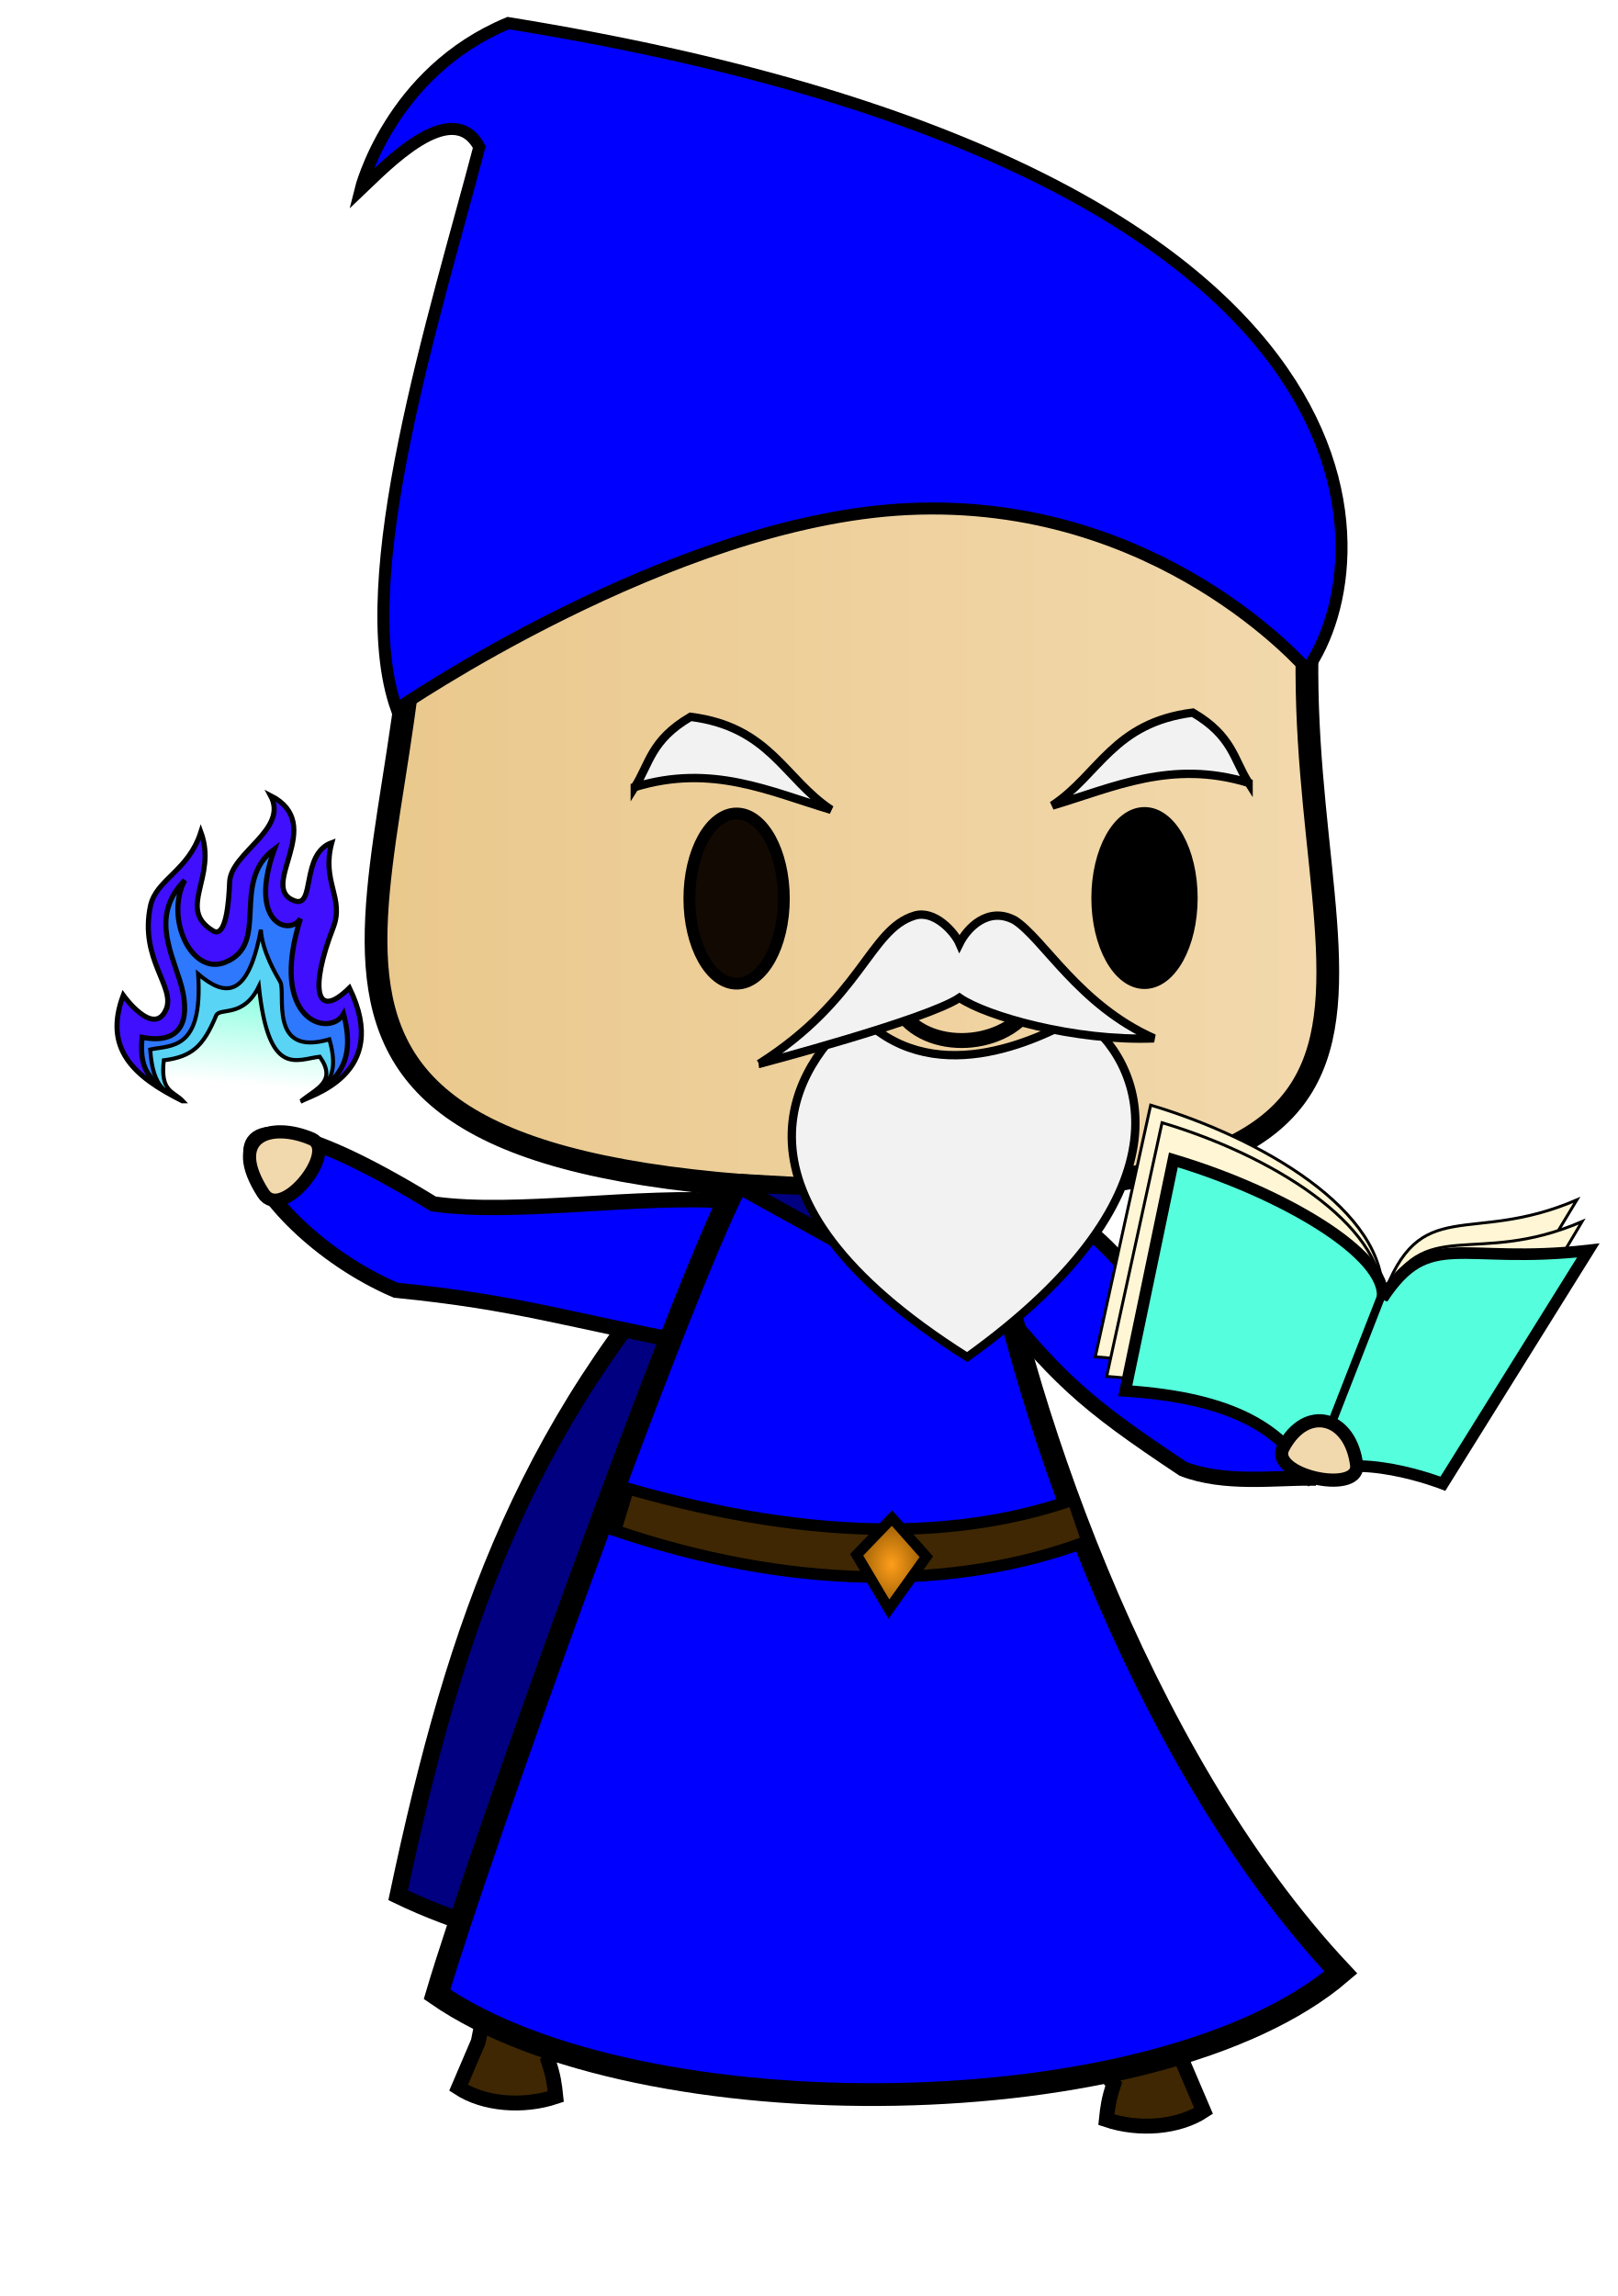
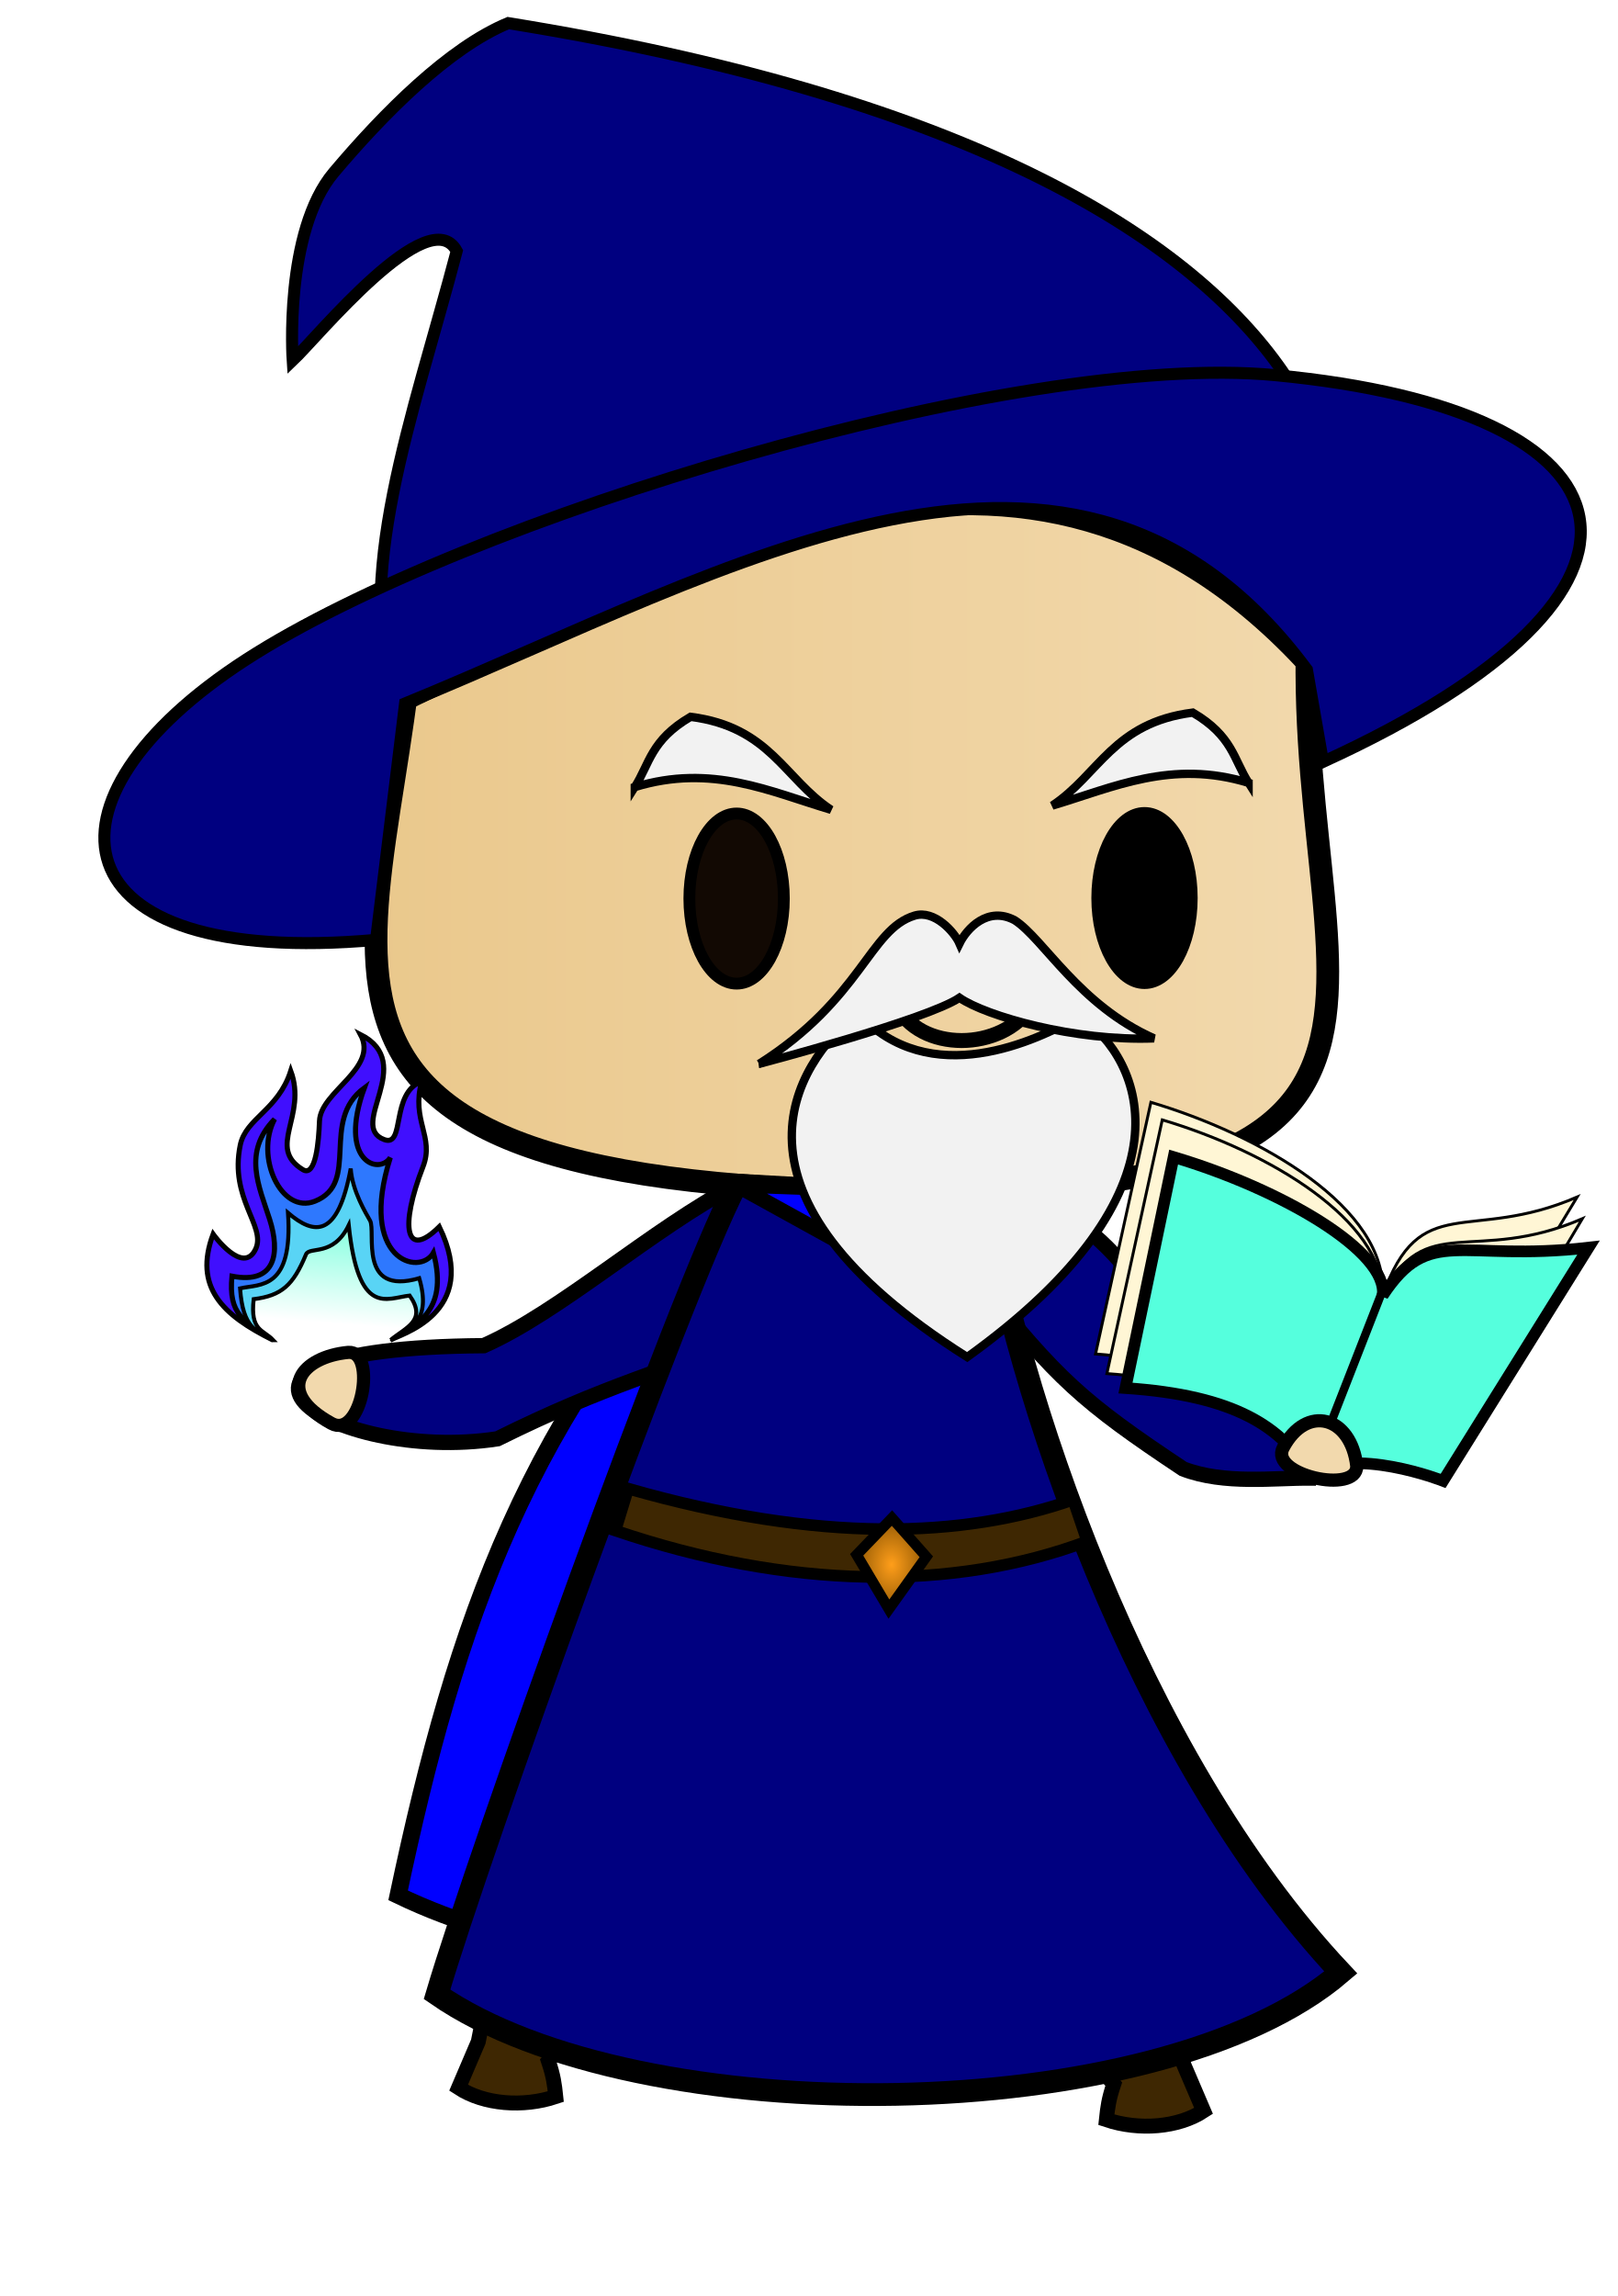
<svg xmlns="http://www.w3.org/2000/svg" xmlns:xlink="http://www.w3.org/1999/xlink" width="148mm" height="210mm" viewBox="0 0 148 210" version="1.1" id="svg4563">
  <defs id="defs4557">
-     <linearGradient id="linearGradient4779">
-       <stop style="stop-color:#97ffe4;stop-opacity:1;" offset="0" id="stop4775" />
-       <stop style="stop-color:#ffffff;stop-opacity:1" offset="1" id="stop4777" />
-     </linearGradient>
    <linearGradient id="linearGradient5396">
      <stop style="stop-color:#eac88c;stop-opacity:1;" offset="0" id="stop5392" />
      <stop style="stop-color:#f2d9ad;stop-opacity:1" offset="1" id="stop5394" />
    </linearGradient>
    <linearGradient id="linearGradient5282">
      <stop style="stop-color:#4d4d4d;stop-opacity:1" offset="0" id="stop5278" />
      <stop style="stop-color:#d7d7d7;stop-opacity:1" offset="1" id="stop5280" />
    </linearGradient>
    <linearGradient id="linearGradient5270">
      <stop style="stop-color:#ff9e1a;stop-opacity:1" offset="0" id="stop5266" />
      <stop style="stop-color:#814e00;stop-opacity:1" offset="1" id="stop5268" />
    </linearGradient>
    <linearGradient id="linearGradient5216">
      <stop style="stop-color:#000000;stop-opacity:1" offset="0" id="stop5212" />
      <stop style="stop-color:#ffffff;stop-opacity:1" offset="1" id="stop5214" />
    </linearGradient>
    <linearGradient xlink:href="#linearGradient5216" id="linearGradient5220" x1="122.099" y1="244.845" x2="118.363" y2="222.662" gradientUnits="userSpaceOnUse" gradientTransform="translate(-17.07109,28.00132)" />
    <linearGradient gradientTransform="rotate(-81.91927,109.1455,147.0422)" xlink:href="#linearGradient5282" id="linearGradient5284-1" x1="73.569" y1="180.183" x2="80.428" y2="190.376" gradientUnits="userSpaceOnUse" />
    <linearGradient gradientTransform="matrix(-0.9546167,-0.297837,-0.297837,0.9546167,261.3169,35.86811)" xlink:href="#linearGradient5216" id="linearGradient5318-8" x1="96.166" y1="165.277" x2="82.372" y2="156.619" gradientUnits="userSpaceOnUse" />
    <linearGradient xlink:href="#linearGradient5396" id="linearGradient5398" x1="63.961" y1="118.009" x2="153.126" y2="118.009" gradientUnits="userSpaceOnUse" gradientTransform="translate(-30.61607,38.1756)" />
    <radialGradient xlink:href="#linearGradient5270" id="radialGradient974-6" gradientUnits="userSpaceOnUse" gradientTransform="matrix(0.6015867,0.01140782,-0.01126888,0.5942599,79.34877,101.7236)" cx="4.744" cy="168.777" fx="4.744" fy="168.777" r="2.687" />
    <radialGradient xlink:href="#linearGradient5270" id="radialGradient1100" cx="112.173" cy="191.921" fx="112.173" fy="191.921" r="3.795" gradientTransform="matrix(1,0,0,1.307338,0,-58.98442)" gradientUnits="userSpaceOnUse" />
-     <linearGradient xlink:href="#linearGradient4779" id="linearGradient4781" x1="16.908" y1="140.101" x2="16.283" y2="147.852" gradientUnits="userSpaceOnUse" gradientTransform="translate(2.150048,30.7427)" />
+     <linearGradient xlink:href="#linearGradient4779-0" id="linearGradient4781-7" x1="16.908" y1="140.101" x2="16.283" y2="147.852" gradientUnits="userSpaceOnUse" gradientTransform="translate(2.150048,30.7427)" />
+     <linearGradient id="linearGradient4779-0">
+       <stop style="stop-color:#97ffe4;stop-opacity:1;" offset="0" id="stop4775-1" />
+       <stop style="stop-color:#ffffff;stop-opacity:1" offset="1" id="stop4777-9" />
+     </linearGradient>
  </defs>
  <g id="layer1" transform="translate(0,-87)">
    <path style="fill:#cdcdcd;fill-opacity:1;stroke:#000000;stroke-width:1.365;stroke-linecap:butt;stroke-linejoin:miter;stroke-miterlimit:4;stroke-dasharray:none;stroke-opacity:1" d="m 87.723,251.378 c 6.648,-1.965 10.486,-6.026 13.04,-7.56 4.823,11.722 8.451,33.462 5.729,35.721 -2.715,2.253 -18.861,-18.552 -18.769,-28.161 z" id="path5241" />
    <path style="fill:#3e2702;fill-opacity:1;stroke:#000000;stroke-width:1.365;stroke-linecap:butt;stroke-linejoin:miter;stroke-miterlimit:4;stroke-dasharray:none;stroke-opacity:1" d="m 106.022,264.461 -7.818,-1.136 -2.606,5.746 c 2.632,3.909 4.828,6.913 6.281,8.553 -0.46,1.381 -0.554,2.114 -0.673,3.253 2.998,1.005 6.572,0.713 8.891,-0.806 l -1.804,-4.218 z" id="path5407-3" />
    <g id="g1011" transform="translate(-50.20869,39.73303)" style="fill:#0000ff">
      <g id="g1006" style="fill:#0000ff">
-         <path style="fill:#0000ff;fill-opacity:1;stroke:#000000;stroke-width:1.398;stroke-linecap:butt;stroke-linejoin:miter;stroke-miterlimit:4;stroke-dasharray:none;stroke-opacity:1" d="m 140.347,156.475 c 9.971,0.49 12.978,6.978 20.417,16.855 3.239,0.245 7.659,1.176 11.761,2.824 -2.174,2.527 -1.293,2.52 -2.463,6.302 -3.27,-0.029 -7.855,0.611 -11.627,-0.838 -9.267,-6.162 -11.488,-8.227 -18.593,-17.047 -1.469,-1.718 -1.119,-6.753 0.504,-8.096 z" id="path5175-7" />
+         <path style="fill:#000080;fill-opacity:1;stroke:#000000;stroke-width:1.398;stroke-linecap:butt;stroke-linejoin:miter;stroke-miterlimit:4;stroke-dasharray:none;stroke-opacity:1" d="m 140.347,156.475 c 9.971,0.49 12.978,6.978 20.417,16.855 3.239,0.245 7.659,1.176 11.761,2.824 -2.174,2.527 -1.293,2.52 -2.463,6.302 -3.27,-0.029 -7.855,0.611 -11.627,-0.838 -9.267,-6.162 -11.488,-8.227 -18.593,-17.047 -1.469,-1.718 -1.119,-6.753 0.504,-8.096 z" id="path5175-7" />
      </g>
    </g>
    <path style="fill:url(#linearGradient5398);fill-opacity:1;stroke:#000000;stroke-width:2.081;stroke-linecap:butt;stroke-linejoin:miter;stroke-miterlimit:4;stroke-dasharray:none;stroke-opacity:1" d="m 38.03,134.461 c 1.449,34.661 -22.981,59.308 38.086,61.426 65.161,2.26 39.516,-20.206 44.003,-57.442 -22.24,-35.508 -70.146,-21.713 -82.089,-3.984 z" id="path21" />
    <ellipse style="fill:#120903;fill-opacity:1;stroke:#000000;stroke-width:1.081;stroke-miterlimit:4;stroke-dasharray:none;stroke-opacity:1" id="path4534" cx="67.382" cy="169.186" rx="4.321" ry="7.779" />
    <ellipse style="fill:#000000;fill-opacity:1;stroke:#000000;stroke-width:1.081;stroke-miterlimit:4;stroke-dasharray:none;stroke-opacity:1" id="path4534-5" cx="104.695" cy="169.137" rx="4.321" ry="7.779" />
-     <path style="fill:#000080;fill-opacity:1;stroke:#000000;stroke-width:1.565;stroke-linecap:butt;stroke-linejoin:miter;stroke-miterlimit:4;stroke-dasharray:none;stroke-opacity:1" d="m 66.991,196.862 c -18.717,19.355 -25.253,38.321 -30.574,63.491 21.158,10.19 53.481,6.757 77.575,2.673 -8.589,-19.152 -21.717,-46.269 -23.854,-66.817 -8.865,0.546 -13.138,0.731 -23.147,0.654 z" id="path1035" />
+     <path style="fill:#0000ff;fill-opacity:1;stroke:#000000;stroke-width:1.565;stroke-linecap:butt;stroke-linejoin:miter;stroke-miterlimit:4;stroke-dasharray:none;stroke-opacity:1" d="m 66.991,196.862 c -18.717,19.355 -25.253,38.321 -30.574,63.491 21.158,10.19 53.481,6.757 77.575,2.673 -8.589,-19.152 -21.717,-46.269 -23.854,-66.817 -8.865,0.546 -13.138,0.731 -23.147,0.654 z" id="path1035" />
    <path style="fill:#cdcdcd;fill-opacity:1;stroke:#000000;stroke-width:1.365;stroke-linecap:butt;stroke-linejoin:miter;stroke-miterlimit:4;stroke-dasharray:none;stroke-opacity:1" d="m 64.51,249.305 c -6.648,-1.965 -10.486,-6.026 -13.04,-7.56 -4.823,11.722 -8.451,33.462 -5.729,35.721 2.715,2.253 18.861,-18.552 18.769,-28.161 z" id="path5241-2" />
    <path style="fill:none;stroke:#000000;stroke-width:1.365;stroke-linecap:butt;stroke-linejoin:miter;stroke-miterlimit:4;stroke-dasharray:none;stroke-opacity:1" d="m 94.335,178.994 c -2.608,4.182 -10.26,4.347 -12.381,-0.17" id="path5171" />
    <g id="layer2" />
-     <g transform="rotate(43.22563,54.36876,206.3848)" id="g96" style="fill:#0000ff;fill-opacity:1">
-       <path id="path5175" d="m 57.044,190.802 c -6.704,5.418 -13.548,14.558 -19.76,18.92 -29.483,6.107 -11.527,13.36 2.902,8.105 8.814,-6.794 13.377,-8.823 23.256,-15.122 -2.821,-4.863 -3.981,-7.411 -6.398,-11.903 z" style="fill:#0000ff;fill-opacity:1;stroke:#000000;stroke-width:1.398;stroke-linecap:butt;stroke-linejoin:miter;stroke-miterlimit:4;stroke-dasharray:none;stroke-opacity:1" />
+     <g transform="rotate(11.26872,38.95354,245.1922)" id="g96" style="fill:#0000ff;fill-opacity:1">
+       <path id="path5175" d="m 57.044,190.802 c -6.704,5.418 -13.548,14.558 -19.76,18.92 -29.483,6.107 -11.527,13.36 2.902,8.105 8.814,-6.794 13.377,-8.823 23.256,-15.122 -2.821,-4.863 -3.981,-7.411 -6.398,-11.903 z" style="fill:#000080;fill-opacity:1;stroke:#000000;stroke-width:1.398;stroke-linecap:butt;stroke-linejoin:miter;stroke-miterlimit:4;stroke-dasharray:none;stroke-opacity:1" />
    </g>
    <path style="fill:#3e2702;fill-opacity:1;stroke:#000000;stroke-width:1.365;stroke-linecap:butt;stroke-linejoin:miter;stroke-miterlimit:4;stroke-dasharray:none;stroke-opacity:1" d="m 46.023,262.345 7.818,-1.136 2.606,5.746 c -2.632,3.909 -4.828,6.913 -6.281,8.553 0.46,1.381 0.554,2.114 0.673,3.253 -2.998,1.005 -6.572,0.713 -8.891,-0.806 l 1.804,-4.218 z" id="path5407" />
-     <path style="fill:#0000ff;fill-opacity:1;stroke:#000000;stroke-width:2.081;stroke-linecap:butt;stroke-linejoin:miter;stroke-miterlimit:4;stroke-dasharray:none;stroke-opacity:1" d="m 67.324,195.385 c -5.261,10.129 -23.496,61.011 -27.346,74.023 18.433,12.74 65.945,12.329 82.674,-2 -18.839,-20.058 -29.853,-53.906 -32.513,-71.2 -6.193,0.138 -14.275,-0.351 -22.814,-0.823 z" id="path4555" />
+     <path style="fill:#000080;fill-opacity:1;stroke:#000000;stroke-width:2.081;stroke-linecap:butt;stroke-linejoin:miter;stroke-miterlimit:4;stroke-dasharray:none;stroke-opacity:1" d="m 67.324,195.385 c -5.261,10.129 -23.496,61.011 -27.346,74.023 18.433,12.74 65.945,12.329 82.674,-2 -18.839,-20.058 -29.853,-53.906 -32.513,-71.2 -6.193,0.138 -14.275,-0.351 -22.814,-0.823 z" id="path4555" />
    <g id="g5468" transform="translate(-30.61607,38.1756)">
      <path id="path5454" d="m 88.085,184.984 c 17.526,5.008 30.686,4.511 40.696,1.011 l 1.29,3.802 c -12.339,4.613 -27.327,4.387 -43.16,-0.98 z" style="fill:#3e2702;fill-opacity:1;stroke:#000000;stroke-width:1.065;stroke-linecap:butt;stroke-linejoin:miter;stroke-miterlimit:4;stroke-dasharray:none;stroke-opacity:1" />
      <path id="path5456" d="m 112.212,187.67 -3.231,3.361 2.947,4.968 3.424,-4.788 z" style="fill:url(#radialGradient1100);fill-opacity:1;stroke:#000000;stroke-width:0.965;stroke-linecap:butt;stroke-linejoin:miter;stroke-miterlimit:4;stroke-dasharray:none;stroke-opacity:1" />
    </g>
-     <path style="fill:#f2d9ad;fill-opacity:1;stroke:#000000;stroke-width:1.204;stroke-linecap:butt;stroke-linejoin:miter;stroke-miterlimit:4;stroke-dasharray:none;stroke-opacity:1" d="m 28.542,191.177 c 2.382,1.11 -2.757,7.617 -4.462,4.974 -3.304,-5.123 0.524,-6.66 4.462,-4.974 z" id="path1013" />
-     <path style="fill:#000080;fill-opacity:1;stroke:#000000;stroke-width:1.365;stroke-linecap:butt;stroke-linejoin:miter;stroke-miterlimit:4;stroke-dasharray:none;stroke-opacity:1" d="m 67.324,195.385 12.901,7.121 9.913,-6.297 z" id="path1055" />
+     <path style="fill:#f2d9ad;fill-opacity:1;stroke:#000000;stroke-width:1.204;stroke-linecap:butt;stroke-linejoin:miter;stroke-miterlimit:4;stroke-dasharray:none;stroke-opacity:1" d="m 31.874,210.691 c 2.623,-0.157 1.2,8.011 -1.557,6.498 -5.344,-2.933 -2.709,-6.107 1.557,-6.498 z" id="path1013" />
+     <path style="fill:#0000ff;fill-opacity:1;stroke:#000000;stroke-width:1.365;stroke-linecap:butt;stroke-linejoin:miter;stroke-miterlimit:4;stroke-dasharray:none;stroke-opacity:1" d="m 67.324,195.385 12.901,7.121 9.913,-6.297 z" id="path1055" />
    <circle r="2.07" cx="80.301" cy="202.075" id="path962-6" style="opacity:1;fill:url(#radialGradient974-6);fill-opacity:1;stroke:#000000;stroke-width:0.803;stroke-miterlimit:4;stroke-dasharray:none;stroke-opacity:1" />
    <path style="fill:#f2f2f2;stroke:#000000;stroke-width:0.765;stroke-linecap:butt;stroke-linejoin:miter;stroke-miterlimit:4;stroke-dasharray:none;stroke-opacity:1" d="m 78.46,179.655 c -5.859,4.725 -13.513,16.631 10.016,31.467 21.167,-15.214 16.158,-27.214 10.3,-31.183 -3.969,2.268 -13.702,6.898 -20.316,-0.283 z" id="path957" />
    <path style="fill:#f2f2f2;stroke:#000000;stroke-width:0.765;stroke-linecap:butt;stroke-linejoin:miter;stroke-miterlimit:4;stroke-dasharray:none;stroke-opacity:1" d="m 69.439,184.306 c 9.402,-5.953 10.089,-12.307 14.221,-13.56 1.833,-0.556 3.666,1.526 4.11,2.551 0.672,-1.37 2.593,-3.449 5.055,-2.126 2.646,1.701 5.867,7.753 12.736,10.802 -7.234,0.285 -15.382,-2.04 -17.792,-3.715 -2.976,2.01 -18.332,6.048 -18.332,6.048 z" id="path953" />
-     <g id="g1007" transform="translate(-4.913691,3.401786)">
-       <g transform="translate(116.1664,-9.92061)" id="g997">
-         <g id="g991">
-           <path id="path83-7-9" d="m -5.994,194.597 c 9.889,2.94 21.735,9.603 21.201,17.675 3.429,-9.706 7.921,-4.746 17.791,-9.012 l -14.055,23.223 c 0,0 -6.49,-0.513 -10.342,2.225 -2.513,-4.39 -9.632,-10.426 -19.659,-11.093 z" style="fill:#fff6d5;stroke:#000000;stroke-width:0.265px;stroke-linecap:butt;stroke-linejoin:miter;stroke-opacity:1" />
-           <path id="path83-7" d="m -4.954,196.204 c 9.889,2.94 20.224,9.225 20.161,16.069 3.807,-7.816 8.393,-2.762 18.263,-7.027 l -13.866,23.317 c 0,0 -7.151,-2.592 -11.004,0.146 -2.513,-4.39 -8.593,-8.631 -18.62,-9.298 z" style="fill:#fff6d5;stroke:#000000;stroke-width:0.265px;stroke-linecap:butt;stroke-linejoin:miter;stroke-opacity:1" />
+     <g id="g1007-3" transform="translate(-4.892986,3.143568)">
+       <g transform="translate(116.1664,-9.92061)" id="g997-3">
+         <g id="g991-8">
+           <path id="path83-7-9-6" d="m -5.994,194.597 c 9.889,2.94 21.735,9.603 21.201,17.675 3.429,-9.706 7.921,-4.746 17.791,-9.012 l -14.055,23.223 c 0,0 -6.49,-0.513 -10.342,2.225 -2.513,-4.39 -9.632,-10.426 -19.659,-11.093 z" style="fill:#fff6d5;stroke:#000000;stroke-width:0.265px;stroke-linecap:butt;stroke-linejoin:miter;stroke-opacity:1" />
+           <path id="path83-7-3" d="m -4.954,196.204 c 9.889,2.94 20.224,9.225 20.161,16.069 3.807,-7.816 8.393,-2.762 18.263,-7.027 l -13.866,23.317 c 0,0 -7.151,-2.592 -11.004,0.146 -2.513,-4.39 -8.593,-8.631 -18.62,-9.298 z" style="fill:#fff6d5;stroke:#000000;stroke-width:0.265px;stroke-linecap:butt;stroke-linejoin:miter;stroke-opacity:1" />
        </g>
-         <path style="fill:#55ffdd;stroke:#000000;stroke-width:1.065;stroke-linecap:butt;stroke-linejoin:miter;stroke-miterlimit:4;stroke-dasharray:none;stroke-opacity:1" d="m -3.915,199.605 c 9.889,2.94 19.657,8.658 19.122,12.667 4.279,-6.493 7.07,-3.045 18.83,-4.381 l -13.299,21.333 c 0,0 -8.285,-3.253 -12.138,-0.516 -2.513,-4.39 -6.892,-7.308 -16.919,-7.975 z" id="path83" />
+         <path style="fill:#55ffdd;stroke:#000000;stroke-width:1.065;stroke-linecap:butt;stroke-linejoin:miter;stroke-miterlimit:4;stroke-dasharray:none;stroke-opacity:1" d="m -3.915,199.605 c 9.889,2.94 19.657,8.658 19.122,12.667 4.279,-6.493 7.07,-3.045 18.83,-4.381 l -13.299,21.333 c 0,0 -8.285,-3.253 -12.138,-0.516 -2.513,-4.39 -6.892,-7.308 -16.919,-7.975 z" id="path83-9" />
      </g>
-       <path id="path999" d="m 124.767,218.788 6.624,-16.963" style="fill:none;stroke:#000000;stroke-width:0.765;stroke-linecap:butt;stroke-linejoin:miter;stroke-miterlimit:4;stroke-dasharray:none;stroke-opacity:1" />
+       <path id="path999-3" d="m 124.767,218.788 6.624,-16.963" style="fill:none;stroke:#000000;stroke-width:0.765;stroke-linecap:butt;stroke-linejoin:miter;stroke-miterlimit:4;stroke-dasharray:none;stroke-opacity:1" />
    </g>
    <path style="fill:#f2d9ad;fill-opacity:1;stroke:#000000;stroke-width:1.204;stroke-linecap:butt;stroke-linejoin:miter;stroke-miterlimit:4;stroke-dasharray:none;stroke-opacity:1" d="m 124.112,221.093 c 0.047,2.627 -8.038,0.801 -6.732,-1.674 2.117,-4.011 6.214,-2.914 6.732,1.674 z" id="path1013-5" />
    <path style="fill:#f2f2f2;fill-opacity:1;stroke:#000000;stroke-width:0.765;stroke-linecap:butt;stroke-linejoin:miter;stroke-miterlimit:4;stroke-dasharray:none;stroke-opacity:1" d="m 58.068,158.989 c 1.369,-2.142 1.451,-4.284 5.103,-6.426 7.278,0.93 8.567,5.67 12.851,8.504 -5.618,-1.67 -10.9,-4.238 -17.954,-2.079 z" id="path1015" />
    <path style="fill:#f2f2f2;fill-opacity:1;stroke:#000000;stroke-width:0.765;stroke-linecap:butt;stroke-linejoin:miter;stroke-miterlimit:4;stroke-dasharray:none;stroke-opacity:1" d="m 114.213,158.604 c -1.369,-2.142 -1.451,-4.284 -5.103,-6.426 -7.278,0.93 -8.567,5.67 -12.851,8.504 5.618,-1.67 10.9,-4.238 17.954,-2.079 z" id="path1015-0" />
-     <path style="fill:#0000ff;stroke:#000000;stroke-width:1.1;stroke-linecap:butt;stroke-linejoin:miter;stroke-miterlimit:4;stroke-dasharray:none;stroke-opacity:1" d="m 36.286,151.857 c 0,0 25.063,-17.229 46.674,-18.292 23.057,-1.134 36.592,14.682 36.592,14.682 7.159,-10.114 9.121,-45.856 -73.061,-59.134 -10.865,4.501 -13.519,15.252 -13.519,15.252 2.236,-2.12 8.353,-8.59 10.873,-3.913 -3.966,15.093 -11.779,39.568 -7.56,51.405 z" id="path1032" />
-     <g id="g4802" transform="translate(3.800239,7.600477)">
-       <path id="path1034-3" d="m 13.045,179.987 c -2.723,-1.76 -4.11,-2.329 -3.779,-5.853 4.08,0.786 4.401,-2.211 3.45,-5.191 -0.967,-3.028 -2.506,-6.136 0.453,-9.174 -1.821,3.41 0.578,8.75 3.692,7.508 4.196,-1.674 0.412,-7.338 4.521,-10.373 -2.452,6.722 1.315,8.024 2.371,6.383 -2.967,9.358 2.666,10.914 3.944,8.708 1.484,5.603 -1.889,6.681 -3.967,8.004 z" style="fill:#2e78fe;fill-opacity:1;stroke:none;stroke-width:0.265px;stroke-linecap:butt;stroke-linejoin:miter;stroke-opacity:1" />
-       <path id="path1034" d="m 20.953,152.169 c 1.676,3.116 -3.647,5.196 -3.748,7.913 -0.069,1.841 -0.331,5.176 -1.522,4.451 -3.357,-2.043 0.425,-4.867 -1.107,-9.034 -1.15,3.603 -4.107,4.319 -4.618,6.782 -1.013,4.887 2.355,7.409 1.421,9.477 -1.144,2.534 -3.904,-1.328 -3.904,-1.328 -1.799,4.818 0.819,7.391 5.501,9.699 -2.723,-1.76 -4.11,-2.329 -3.779,-5.853 4.08,0.786 4.401,-2.211 3.45,-5.191 -0.967,-3.028 -2.506,-6.136 0.453,-9.174 -1.821,3.41 0.578,8.75 3.692,7.508 4.196,-1.674 0.412,-7.338 4.521,-10.373 -2.452,6.722 1.315,8.024 2.371,6.383 -2.967,9.358 2.666,10.914 3.944,8.708 1.484,5.603 -1.889,6.681 -3.967,8.004 0.732,-0.52 8.393,-2.373 4.502,-10.386 -3.088,3.057 -3.644,0.048 -1.487,-5.499 1.065,-2.739 -1.103,-4.204 -0.123,-7.788 -2.868,1.03 -1.487,6.022 -3.413,5.321 -3.429,-1.249 3.028,-6.974 -2.187,-9.62 z" style="fill:#400ffe;fill-opacity:1;stroke:#000000;stroke-width:0.465;stroke-linecap:butt;stroke-linejoin:miter;stroke-opacity:1;stroke-miterlimit:4;stroke-dasharray:none" />
-       <path id="path4750-4" d="m 12.976,180.13 10.735,-0.02 c 1.385,-1.153 3.35,-1.773 1.74,-4.06 -2.097,0.226 -4.687,2.01 -5.572,-6.431 -1.419,2.925 -3.59,1.897 -3.91,2.667 -1.171,2.82 -2.216,3.767 -4.787,4.093 -0.328,2.948 0.874,2.76 1.795,3.751 z" style="fill:url(#linearGradient4781);fill-opacity:1;stroke:none;stroke-width:0.265px;stroke-linecap:butt;stroke-linejoin:miter;stroke-opacity:1" />
-       <path id="path4750" d="m 12.976,180.13 c -1.515,-0.842 -2.774,-1.023 -3.037,-4.738 1.842,-0.415 4.857,0.161 4.385,-6.906 2.396,2.04 4.548,2.359 5.737,-4.056 0.136,2.056 1.418,4.136 1.772,4.769 0.561,1.002 -1.143,6.912 4.495,5.262 1.158,3.957 -0.866,4.693 -2.616,5.649 1.385,-1.153 3.35,-1.773 1.74,-4.06 -2.097,0.226 -4.687,2.01 -5.572,-6.431 -1.419,2.925 -3.59,1.897 -3.91,2.667 -1.171,2.82 -2.216,3.767 -4.787,4.093 -0.328,2.948 0.874,2.76 1.795,3.751 z" style="fill:#59d4f5;fill-opacity:1;stroke:#000000;stroke-width:0.365;stroke-linecap:butt;stroke-linejoin:miter;stroke-opacity:1;stroke-miterlimit:4;stroke-dasharray:none" />
+     <path style="fill:#000080;stroke:#000000;stroke-width:1.1;stroke-linecap:butt;stroke-linejoin:miter;stroke-miterlimit:4;stroke-dasharray:none;stroke-opacity:1" d="m 36.286,151.857 c 27.028,-12.899 57.558,-31.855 83.266,-3.61 7.159,-10.114 9.121,-45.856 -73.061,-59.134 -5.432,2.25 -11.37,8.234 -15.95,13.655 -4.58,5.421 -3.77,17.204 -3.77,17.204 2.236,-2.12 12.487,-14.688 15.007,-10.011 -3.966,15.093 -9.712,30.06 -5.492,41.896 z" id="path1032" />
+     <path style="fill:#000080;stroke:#000000;stroke-width:1.1;stroke-linecap:butt;stroke-linejoin:miter;stroke-opacity:1;fill-opacity:1;stroke-miterlimit:4;stroke-dasharray:none" d="m 34.398,172.964 c -29.525,2.631 -31.767,-12.773 -11.889,-25.635 19.878,-12.862 70.442,-28.263 94.129,-26.017 33.91,3.216 38.879,19.586 4.385,35.371 l -1.471,-8.436 c -21.134,-28.509 -52.582,-9.148 -82.497,3.096 z" id="path69" />
+     <g id="g4802-8" transform="translate(12.02105,29.44723)">
+       <path id="path1034-3-1" d="m 13.045,179.987 c -2.723,-1.76 -4.11,-2.329 -3.779,-5.853 4.08,0.786 4.401,-2.211 3.45,-5.191 -0.967,-3.028 -2.506,-6.136 0.453,-9.174 -1.821,3.41 0.578,8.75 3.692,7.508 4.196,-1.674 0.412,-7.338 4.521,-10.373 -2.452,6.722 1.315,8.024 2.371,6.383 -2.967,9.358 2.666,10.914 3.944,8.708 1.484,5.603 -1.889,6.681 -3.967,8.004 z" style="fill:#2e78fe;fill-opacity:1;stroke:none;stroke-width:0.265px;stroke-linecap:butt;stroke-linejoin:miter;stroke-opacity:1" />
+       <path id="path1034-6" d="m 20.953,152.169 c 1.676,3.116 -3.647,5.196 -3.748,7.913 -0.069,1.841 -0.331,5.176 -1.522,4.451 -3.357,-2.043 0.425,-4.867 -1.107,-9.034 -1.15,3.603 -4.107,4.319 -4.618,6.782 -1.013,4.887 2.355,7.409 1.421,9.477 -1.144,2.534 -3.904,-1.328 -3.904,-1.328 -1.799,4.818 0.819,7.391 5.501,9.699 -2.723,-1.76 -4.11,-2.329 -3.779,-5.853 4.08,0.786 4.401,-2.211 3.45,-5.191 -0.967,-3.028 -2.506,-6.136 0.453,-9.174 -1.821,3.41 0.578,8.75 3.692,7.508 4.196,-1.674 0.412,-7.338 4.521,-10.373 -2.452,6.722 1.315,8.024 2.371,6.383 -2.967,9.358 2.666,10.914 3.944,8.708 1.484,5.603 -1.889,6.681 -3.967,8.004 0.732,-0.52 8.393,-2.373 4.502,-10.386 -3.088,3.057 -3.644,0.048 -1.487,-5.499 1.065,-2.739 -1.103,-4.204 -0.123,-7.788 -2.868,1.03 -1.487,6.022 -3.413,5.321 -3.429,-1.249 3.028,-6.974 -2.187,-9.62 z" style="fill:#400ffe;fill-opacity:1;stroke:#000000;stroke-width:0.465;stroke-linecap:butt;stroke-linejoin:miter;stroke-miterlimit:4;stroke-dasharray:none;stroke-opacity:1" />
+       <path id="path4750-4-5" d="m 12.976,180.13 10.735,-0.02 c 1.385,-1.153 3.35,-1.773 1.74,-4.06 -2.097,0.226 -4.687,2.01 -5.572,-6.431 -1.419,2.925 -3.59,1.897 -3.91,2.667 -1.171,2.82 -2.216,3.767 -4.787,4.093 -0.328,2.948 0.874,2.76 1.795,3.751 z" style="fill:url(#linearGradient4781-7);fill-opacity:1;stroke:none;stroke-width:0.265px;stroke-linecap:butt;stroke-linejoin:miter;stroke-opacity:1" />
+       <path id="path4750-8" d="m 12.976,180.13 c -1.515,-0.842 -2.774,-1.023 -3.037,-4.738 1.842,-0.415 4.857,0.161 4.385,-6.906 2.396,2.04 4.548,2.359 5.737,-4.056 0.136,2.056 1.418,4.136 1.772,4.769 0.561,1.002 -1.143,6.912 4.495,5.262 1.158,3.957 -0.866,4.693 -2.616,5.649 1.385,-1.153 3.35,-1.773 1.74,-4.06 -2.097,0.226 -4.687,2.01 -5.572,-6.431 -1.419,2.925 -3.59,1.897 -3.91,2.667 -1.171,2.82 -2.216,3.767 -4.787,4.093 -0.328,2.948 0.874,2.76 1.795,3.751 z" style="fill:#59d4f5;fill-opacity:1;stroke:#000000;stroke-width:0.365;stroke-linecap:butt;stroke-linejoin:miter;stroke-miterlimit:4;stroke-dasharray:none;stroke-opacity:1" />
    </g>
  </g>
</svg>
